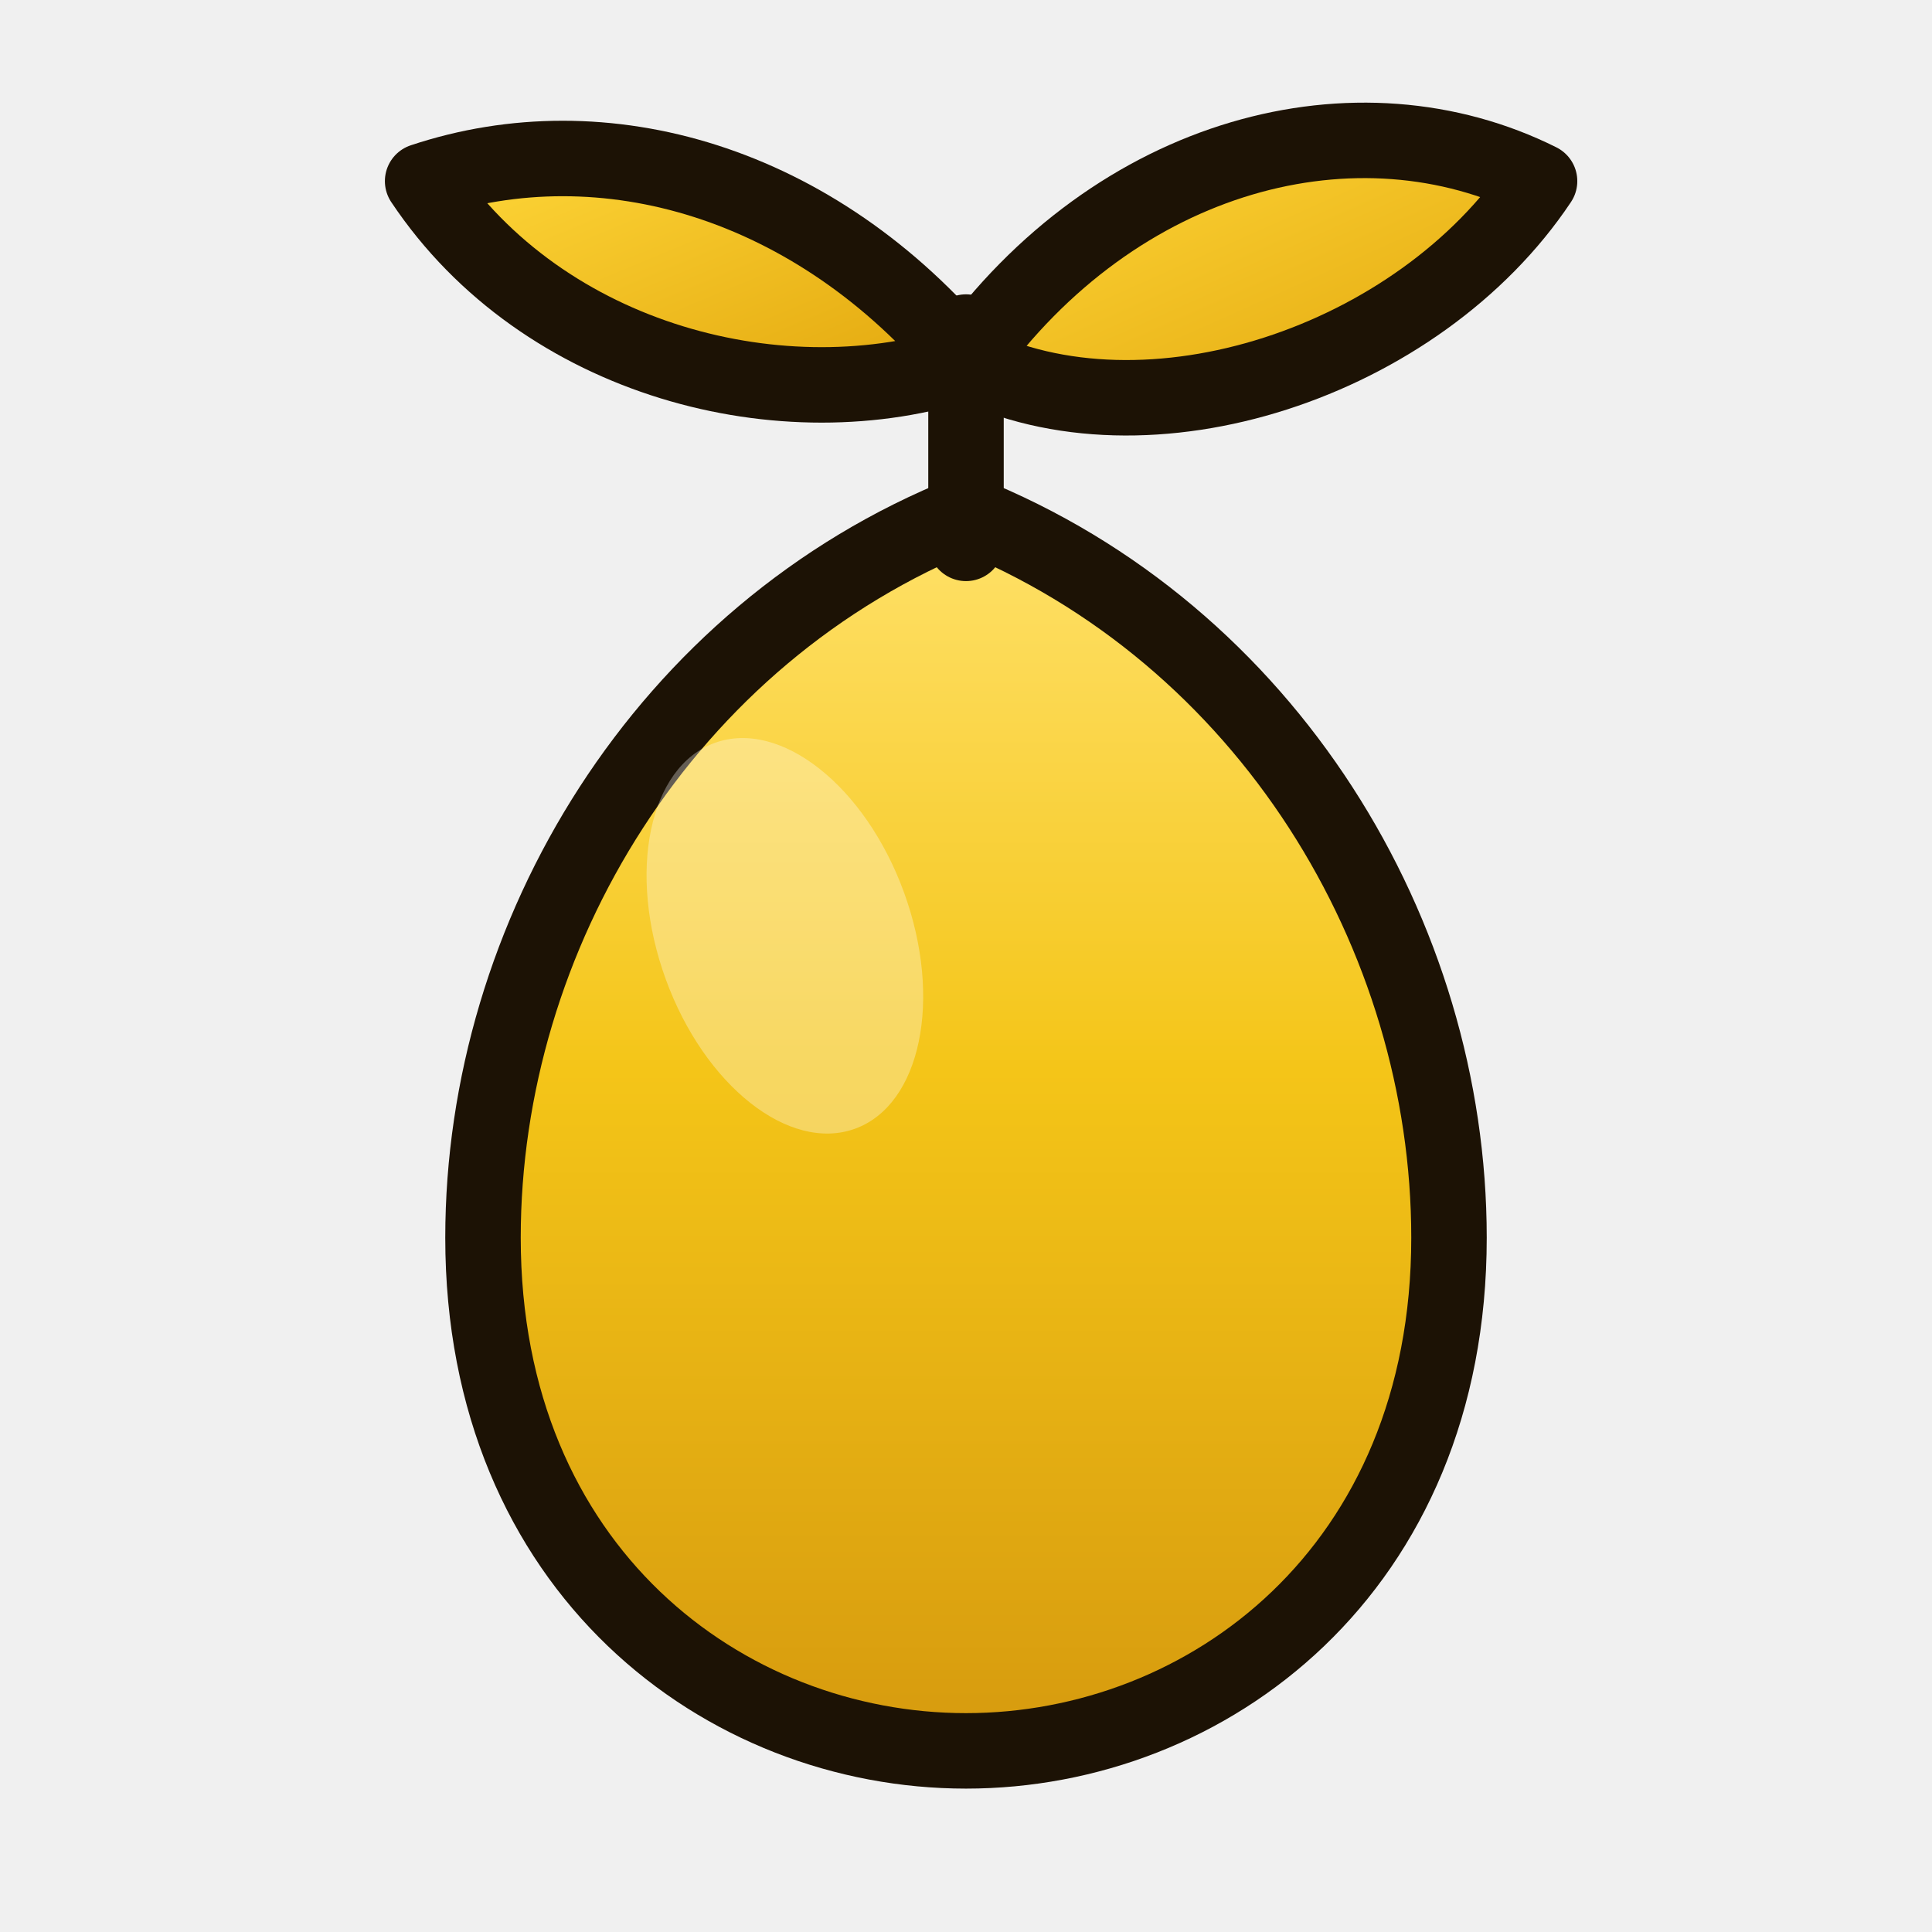
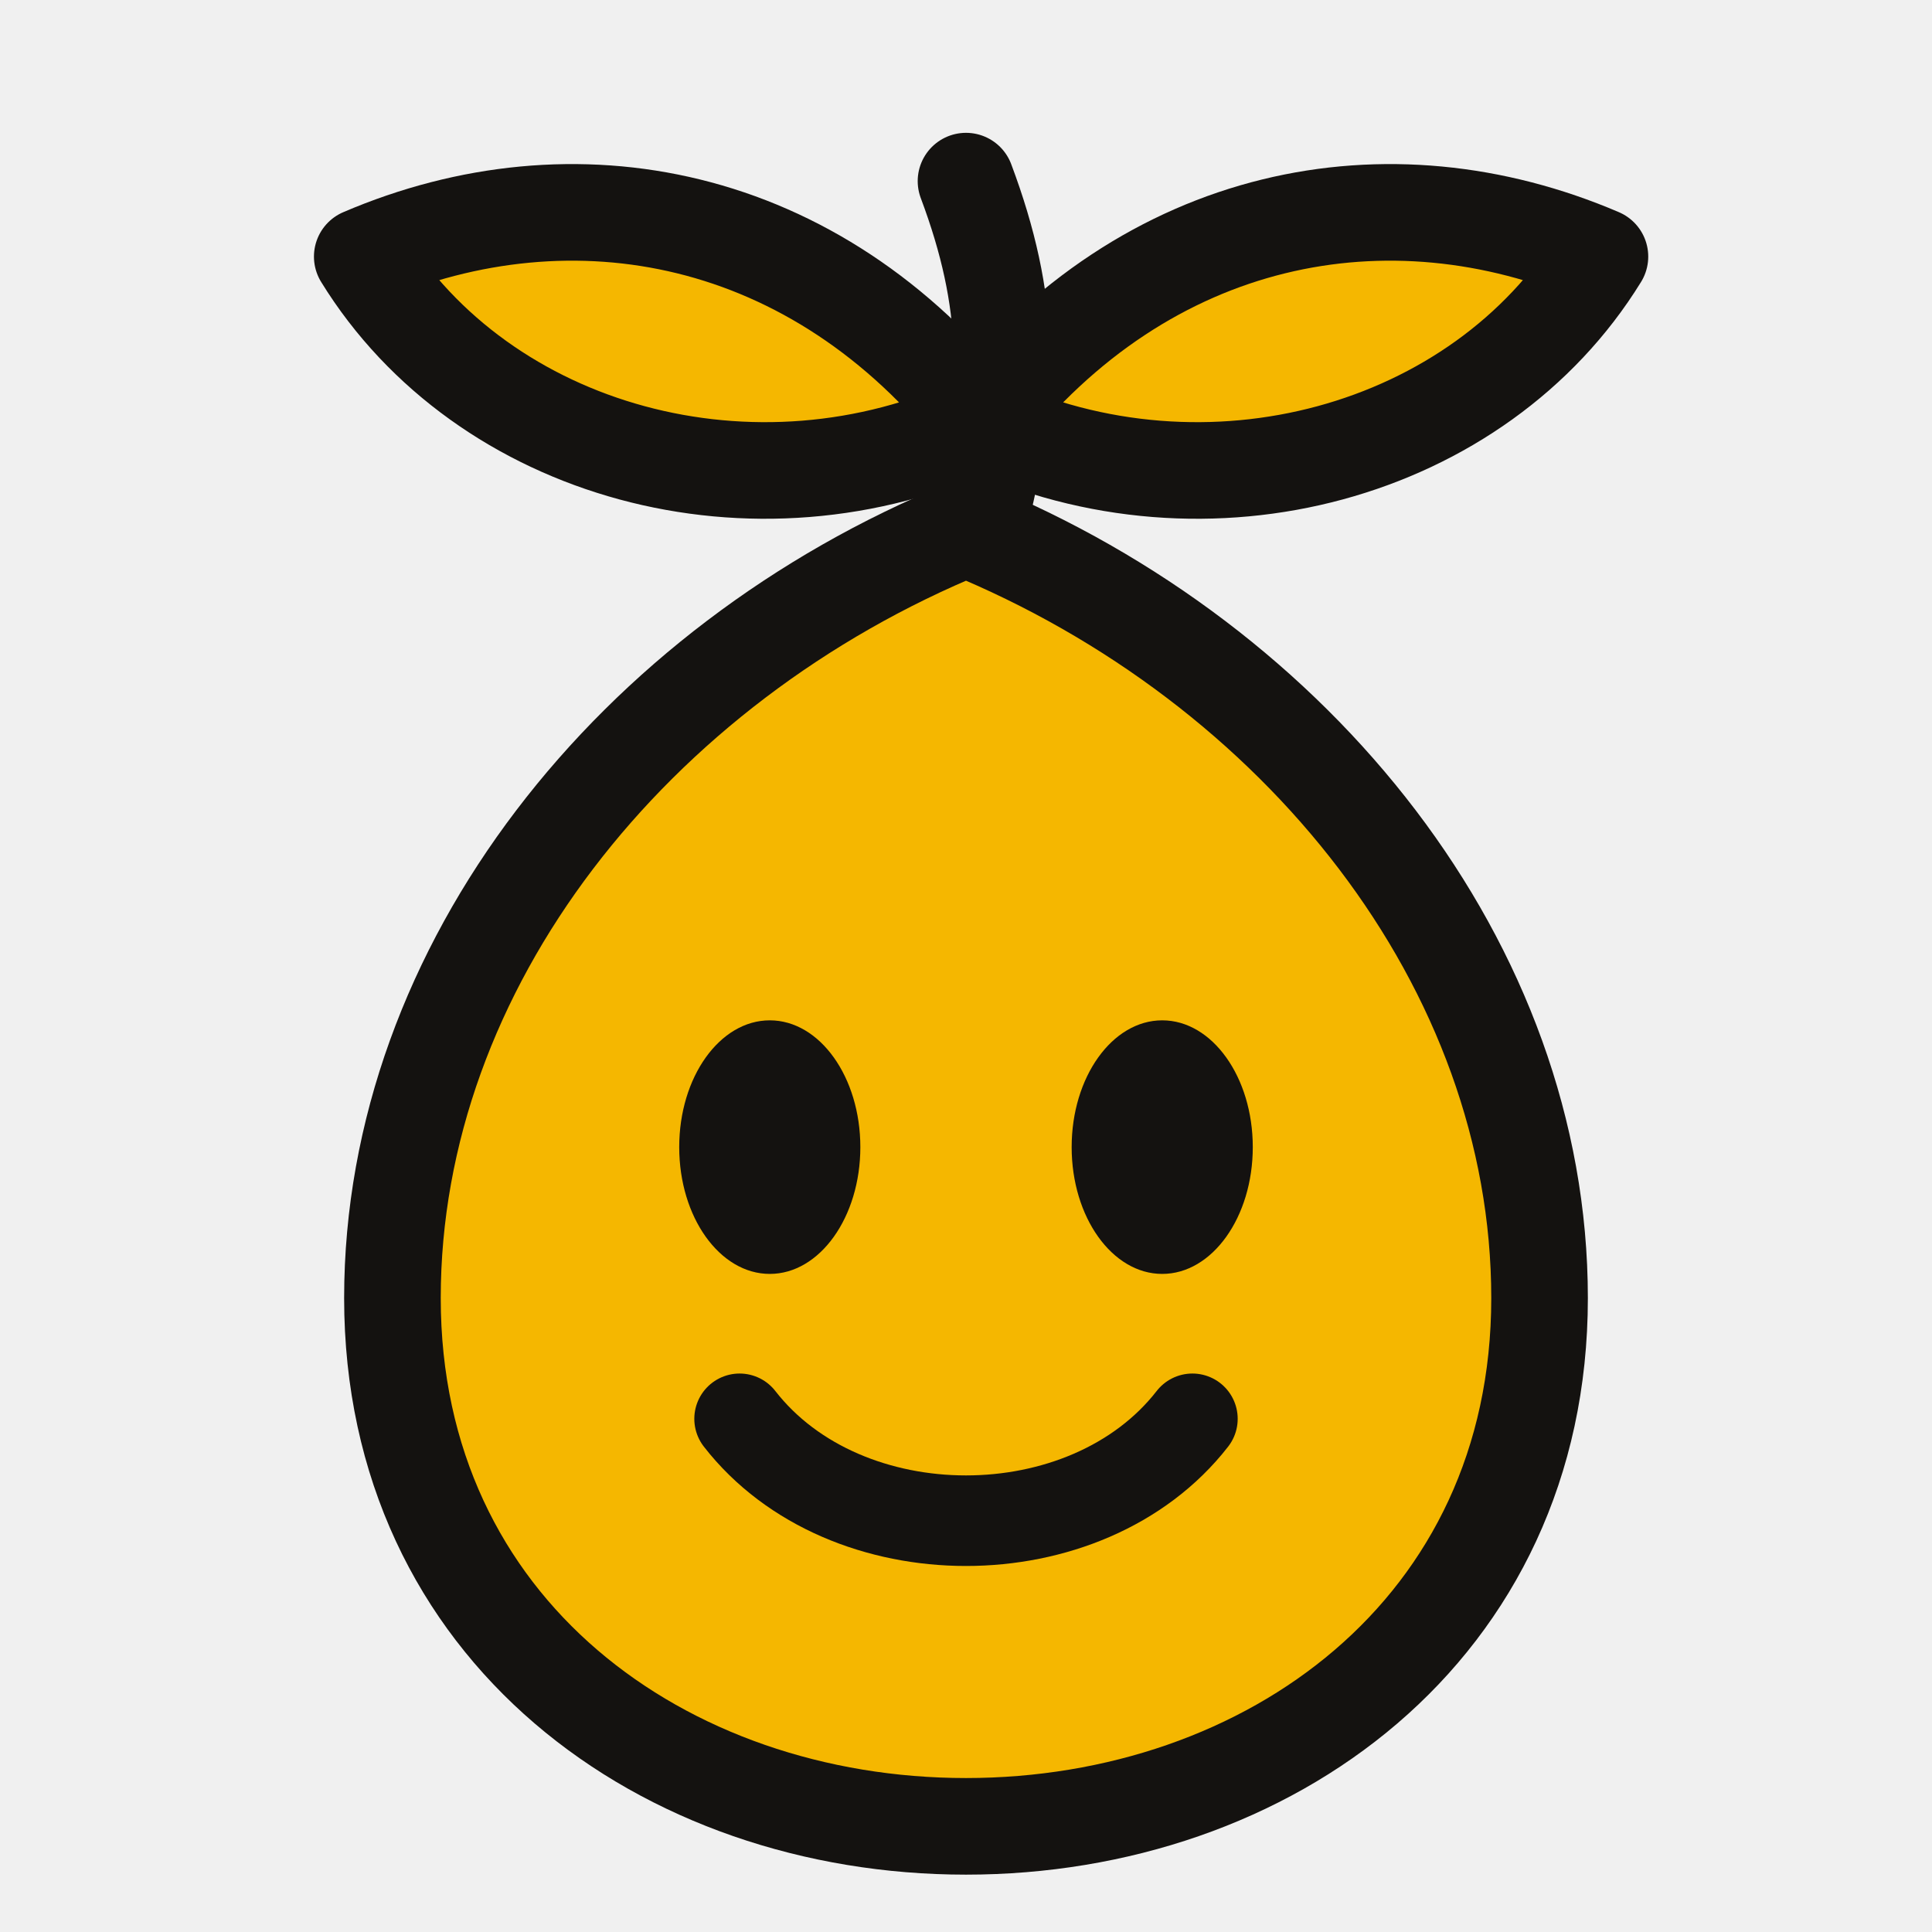
<svg xmlns="http://www.w3.org/2000/svg" width="64" height="64" viewBox="0 0 64 64">
-   <defs>
-     <linearGradient id="seedGold" x1="0" y1="0" x2="0" y2="1">
-       <stop offset="0%" stop-color="#FFE16A" />
-       <stop offset="45%" stop-color="#F4C518" />
-       <stop offset="100%" stop-color="#D69A0E" />
-     </linearGradient>
-     <linearGradient id="leafGold" x1="0" y1="0" x2="1" y2="1">
-       <stop offset="0%" stop-color="#FFD83A" />
-       <stop offset="100%" stop-color="#E2A60C" />
-     </linearGradient>
-   </defs>
-   <g stroke="#1c1205" stroke-width="2.5" stroke-linejoin="round" stroke-linecap="round">
-     <path d="M32 17 C 22 21, 16 31, 16 41 C 16 52, 24 58, 32 58 C 40 58, 48 52, 48 41 C 48 31, 42 21, 32 17 Z" fill="url(#seedGold)" />
-     <path d="M32 18 L 32 11" fill="none" />
-     <path d="M32 12 C 27 6, 20 4, 14 6 C 18 12, 26 14, 32 12 Z" fill="url(#leafGold)" />
-     <path d="M32 12 C 37 5, 45 3, 51 6 C 47 12, 38 15, 32 12 Z" fill="url(#leafGold)" />
+   <g stroke="#141210" stroke-width="3.2" stroke-linejoin="round" stroke-linecap="round">
+     <path d="M32 6 C 33.5 10, 33.5 13, 32.5 17" fill="none" />
+     <path d="M32.5 14 C 27 7, 19 5.5, 12 8.5 C 16 15, 25 17.5, 32.5 14 Z" fill="#F5B700" />
+     <path d="M32.5 14 C 38 7, 46 5.5, 53 8.5 C 49 15, 40 17.5, 32.5 14 Z" fill="#F5B700" />
+     <path d="M32 17.5 C 21 22, 13 32, 13 43 C 13 54, 22 60.5, 32 60.5 C 42 60.5, 51 54, 51 43 C 51 32, 43 22, 32 17.5 Z" fill="#F5B700" />
  </g>
-   <ellipse cx="26" cy="31" rx="4.2" ry="6.8" fill="#FFFFFF" opacity="0.32" transform="rotate(-20 26 31)" />
+   <ellipse cx="25.5" cy="38" rx="3" ry="4.2" fill="#141210" />
+   <ellipse cx="38.5" cy="38" rx="3" ry="4.2" fill="#141210" />
+   <path d="M24.5 47 C 28 51.5, 36 51.5, 39.5 47" fill="none" stroke="#141210" stroke-width="3" stroke-linecap="round" />
</svg>
